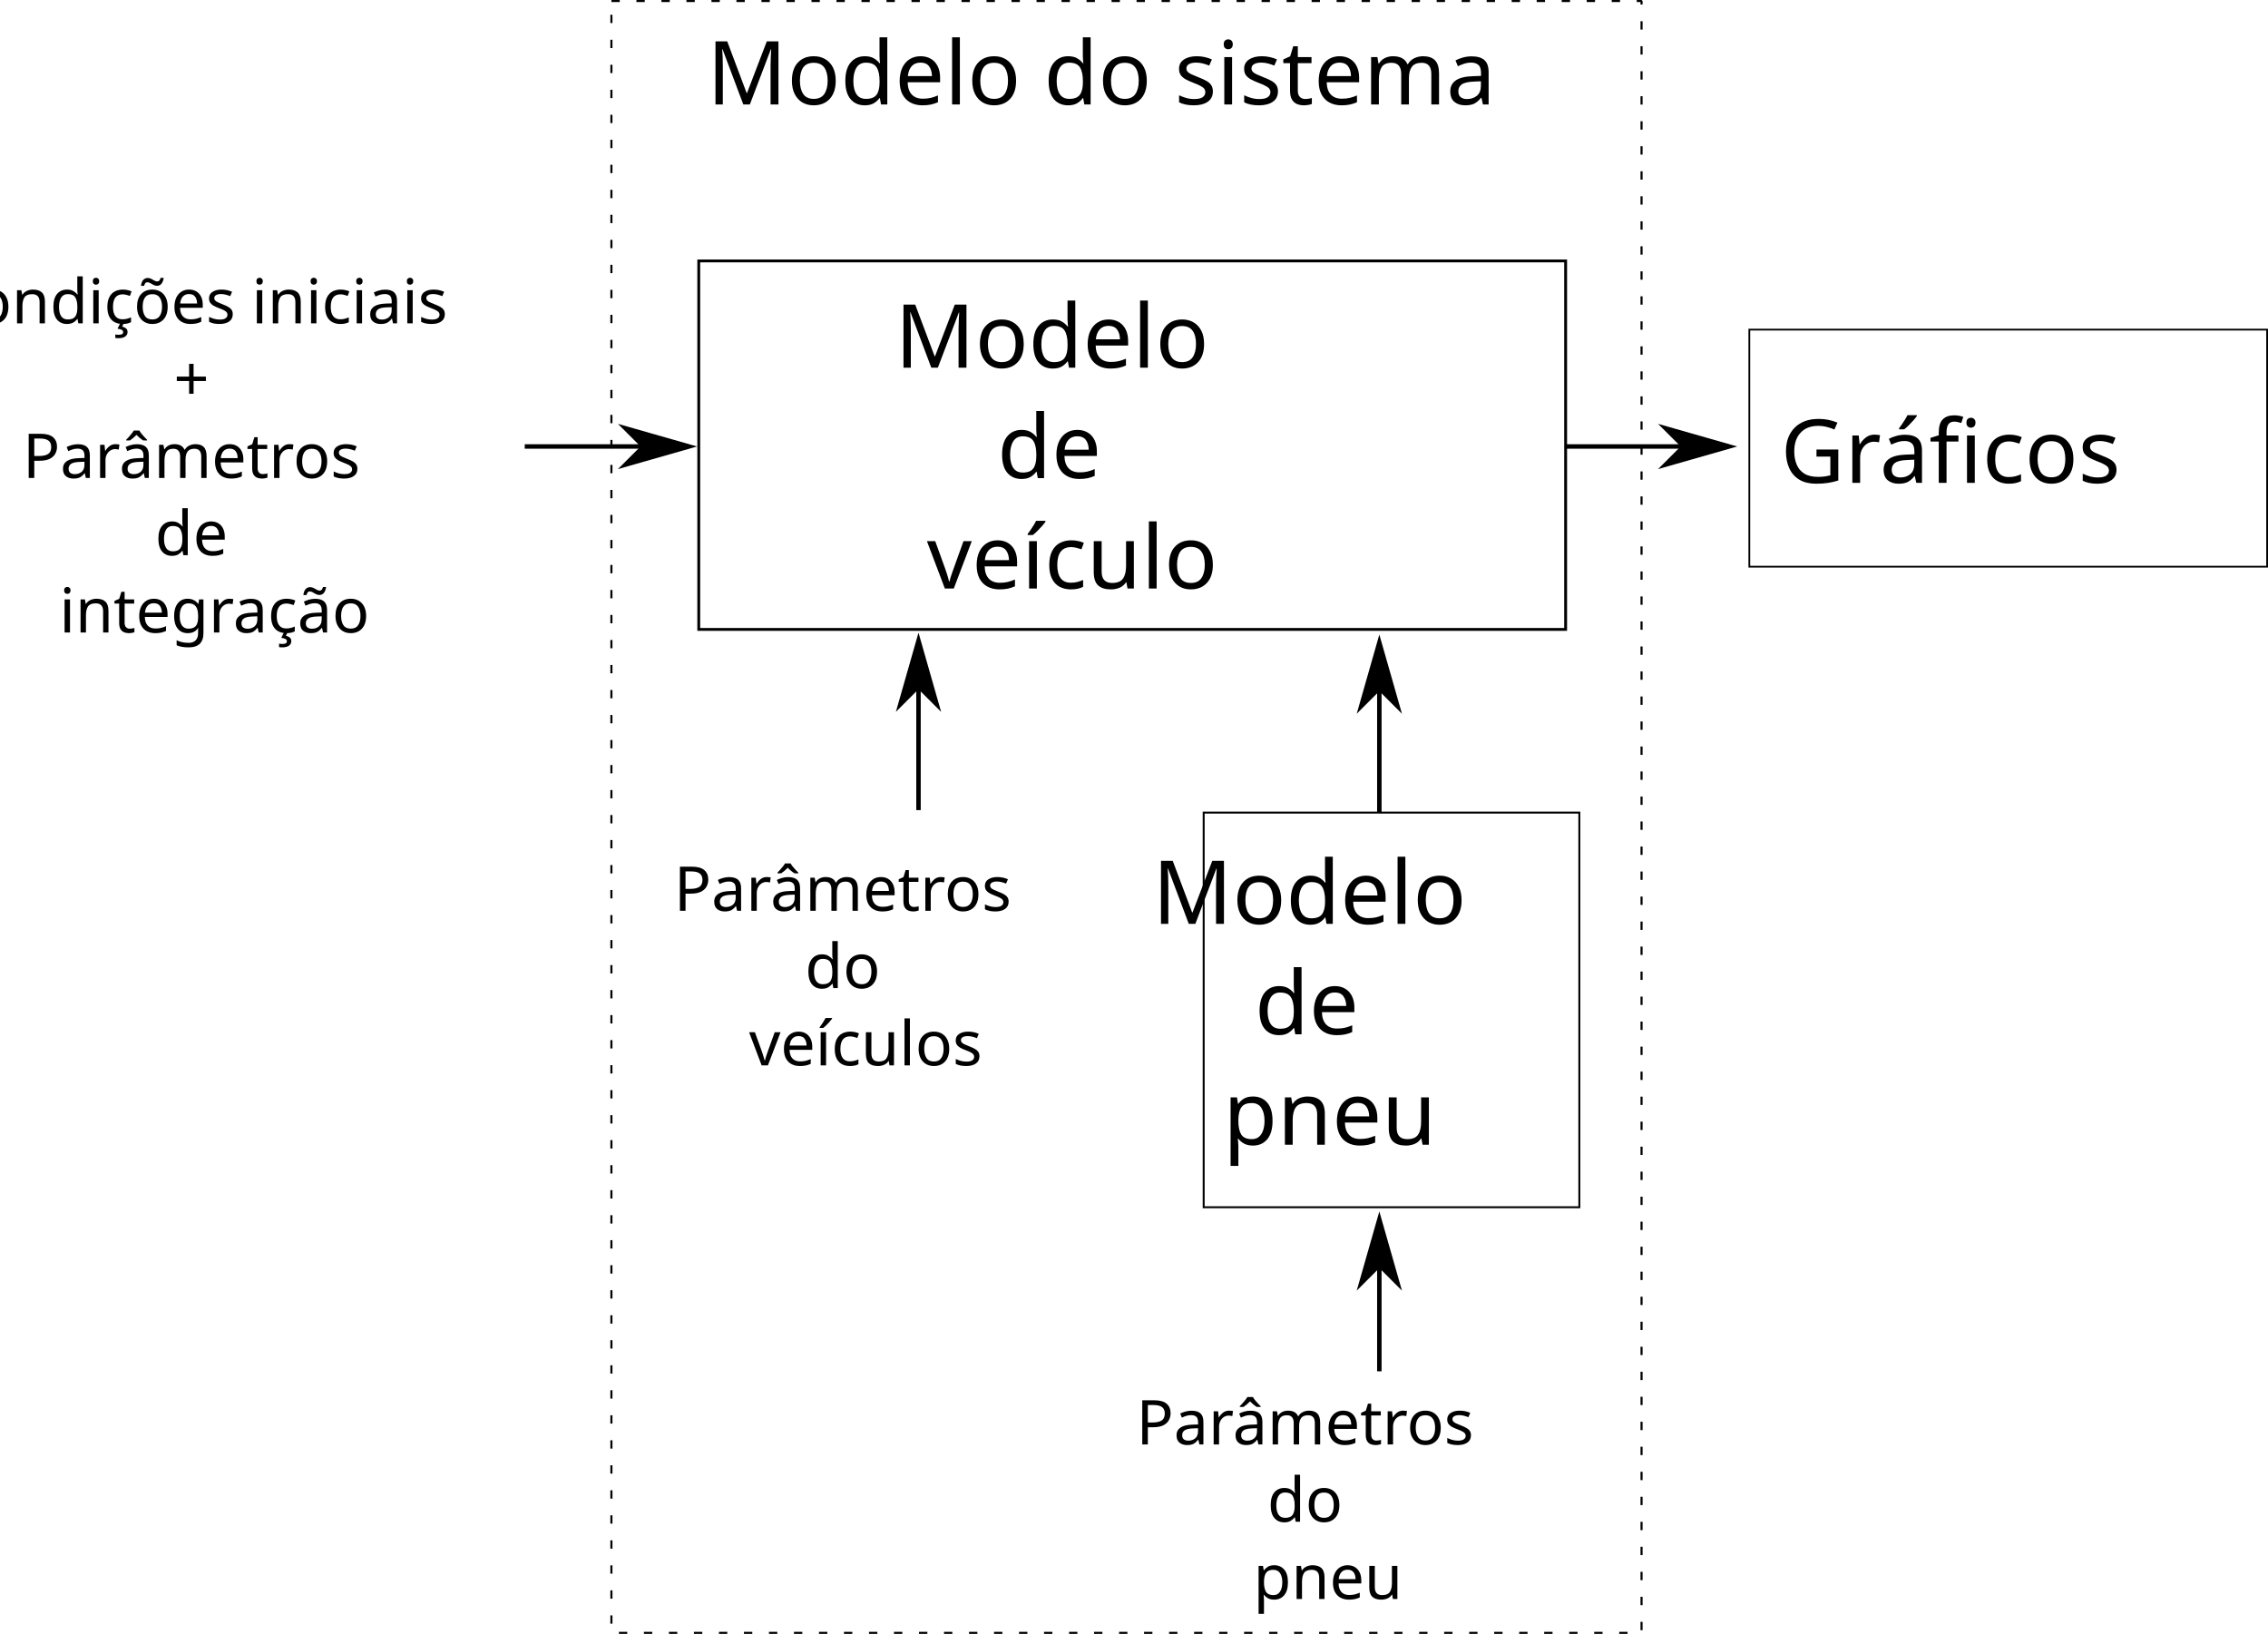
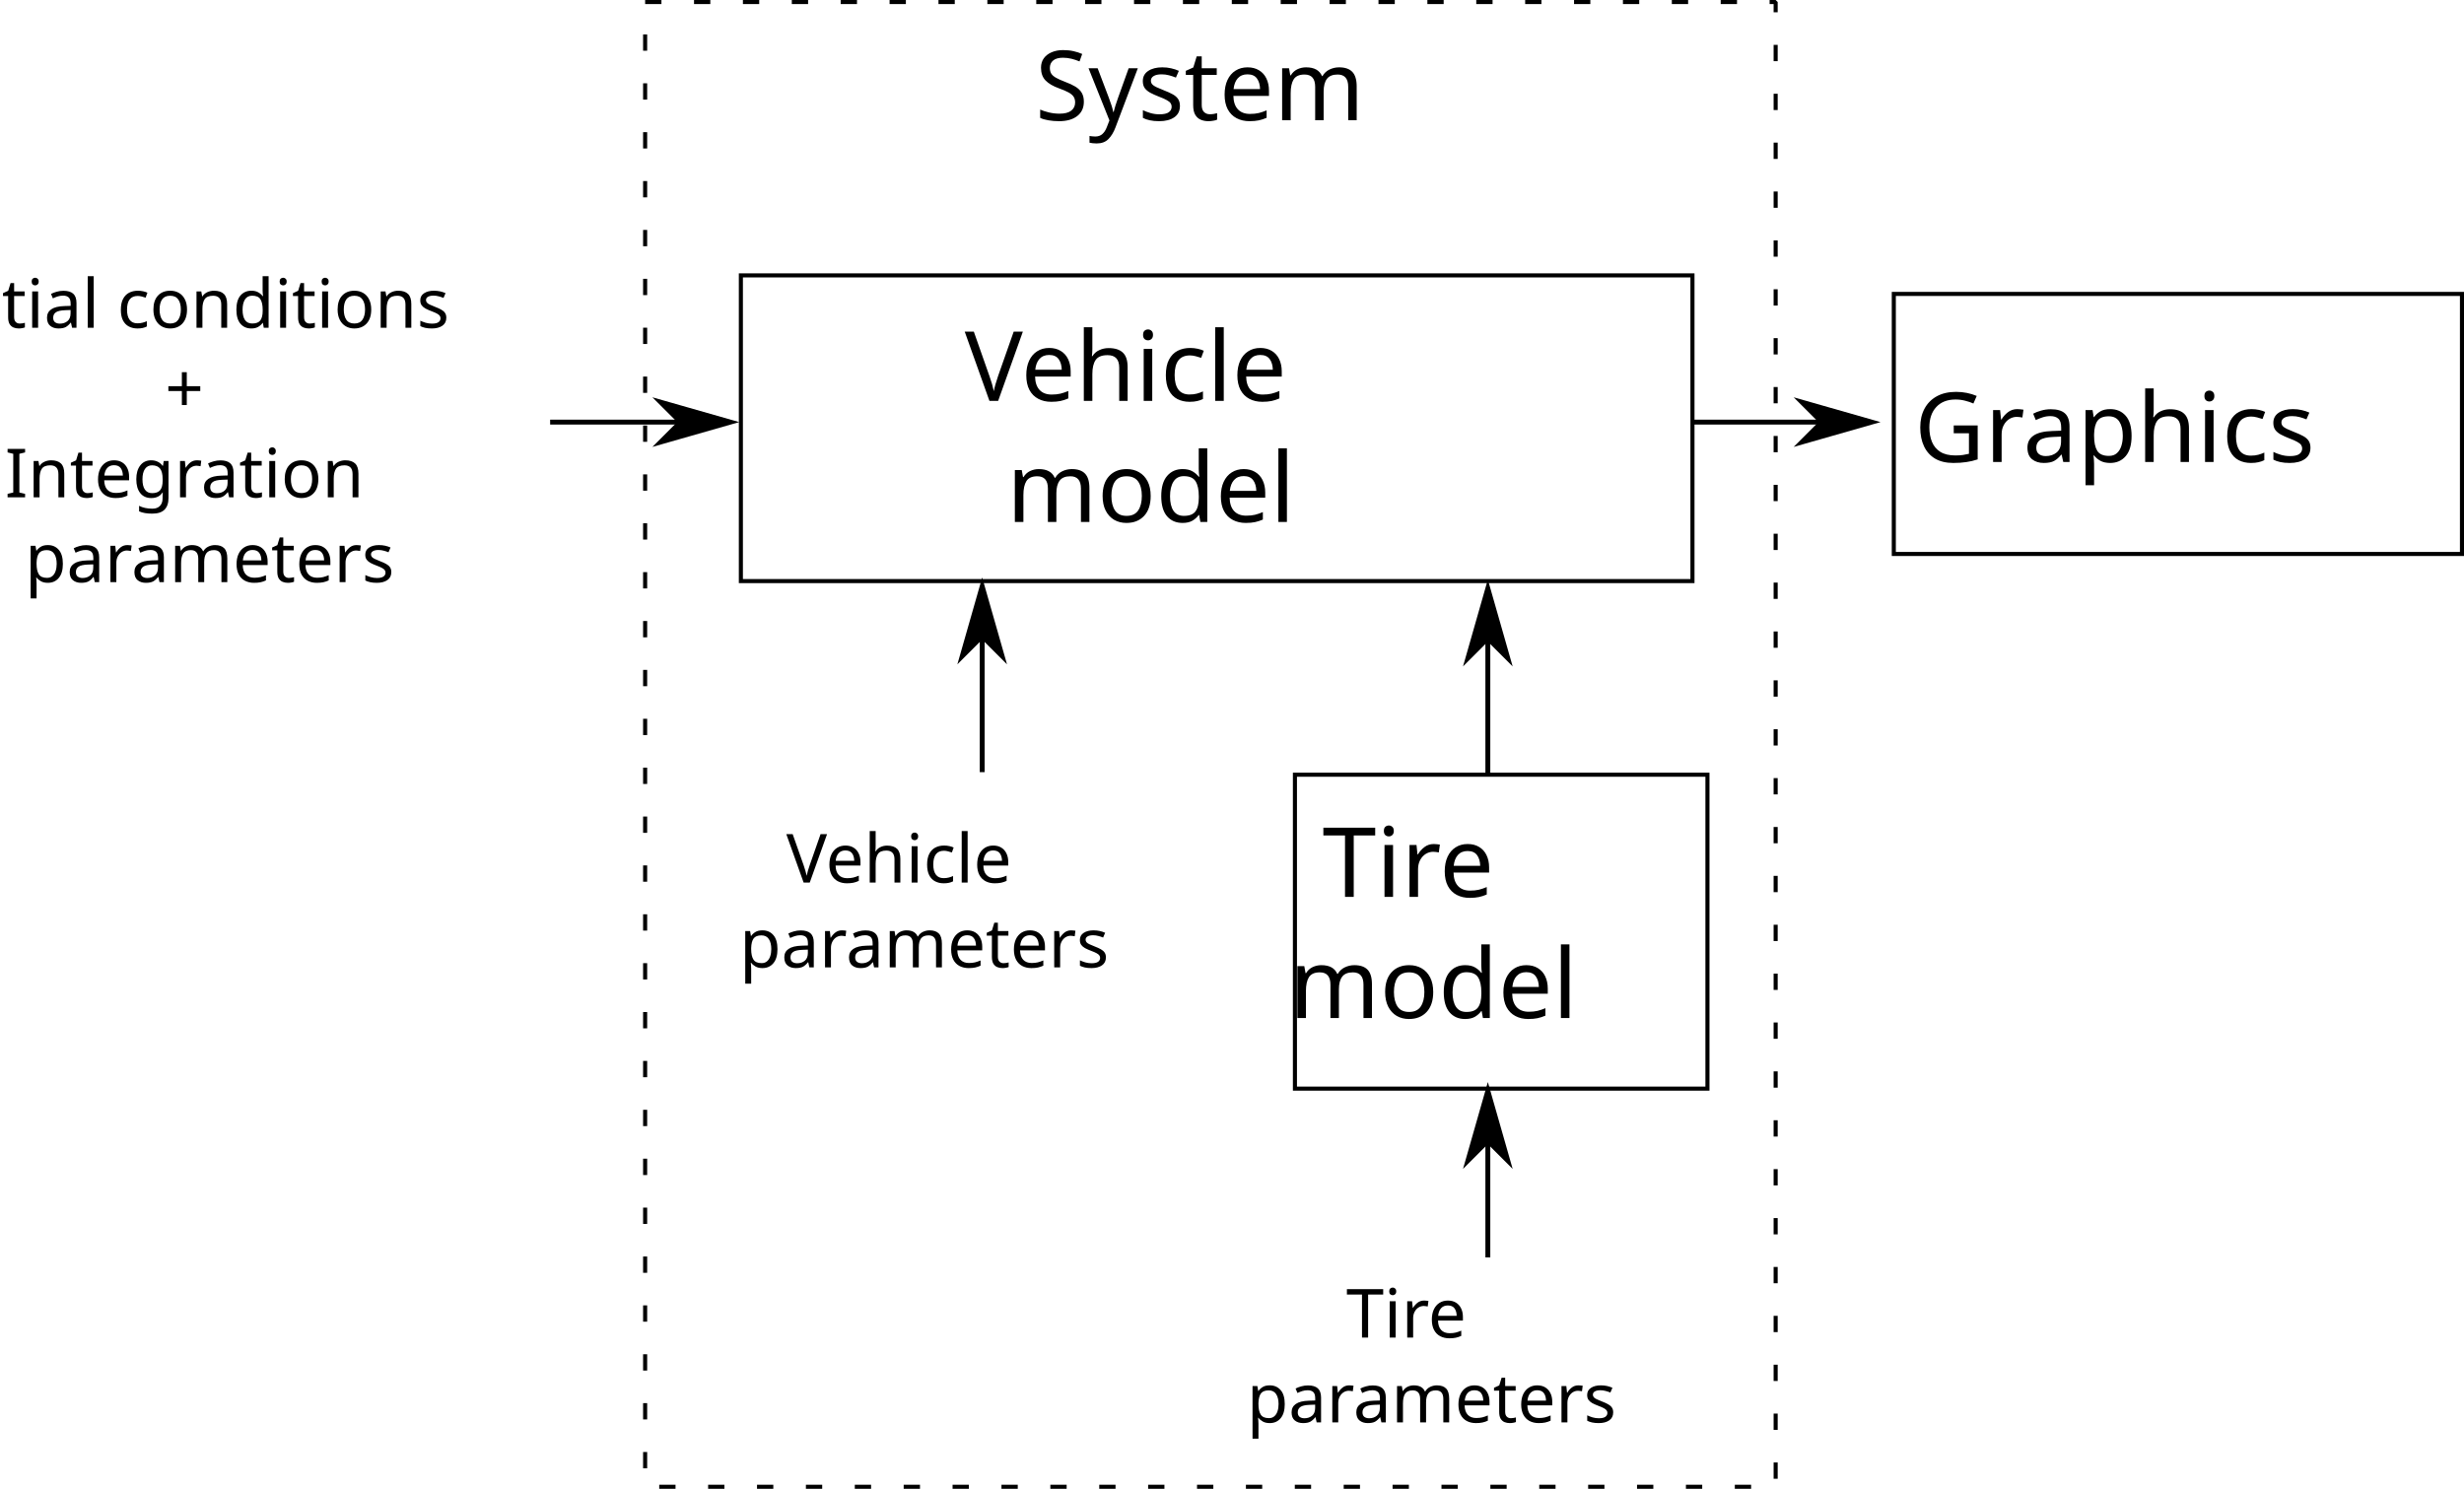
- <svg xmlns="http://www.w3.org/2000/svg" xmlns:xlink="http://www.w3.org/1999/xlink" width="610.816" height="440.001" id="svg2" version="1.1">
+ <svg xmlns="http://www.w3.org/2000/svg" xmlns:xlink="http://www.w3.org/1999/xlink" width="604.786" height="365.49" id="svg2" version="1.1">
  <defs id="defs4">
    <marker orient="auto" refY="0" refX="0" id="Arrow1Lend" style="overflow:visible">
      <path id="path3990" d="M 0,0 5,-5 -12.5,0 5,5 0,0 z" style="fill-rule:evenodd;stroke:#000000;stroke-width:1pt" transform="matrix(-0.8,0,0,-0.8,-10,0)" />
    </marker>
    <marker orient="auto" refY="0" refX="0" id="Arrow2Lend" style="overflow:visible">
      <path id="path4008" style="fill-rule:evenodd;stroke-width:0.625;stroke-linejoin:round" d="M 8.719,4.034 -2.207,0.016 8.719,-4.002 c -1.745,2.372 -1.735,5.617 -6e-7,8.035 z" transform="matrix(-1.1,0,0,-1.1,-1.1,0)" />
    </marker>
    <linearGradient id="linearGradient3894">
      <stop style="stop-color:#000000;stop-opacity:1;" offset="0" id="stop3896" />
      <stop style="stop-color:#000000;stop-opacity:0;" offset="1" id="stop3898" />
    </linearGradient>
    <radialGradient xlink:href="#linearGradient3894" id="radialGradient3902" cx="690.953" cy="70.466" fx="690.953" fy="70.466" r="98.439" gradientTransform="matrix(1,0,0,0.4591377,0,38.11254)" gradientUnits="userSpaceOnUse" />
    <marker orient="auto" refY="0" refX="0" id="Arrow1Lend-9" style="overflow:visible">
      <path id="path3990-0" d="M 0,0 5,-5 -12.5,0 5,5 0,0 z" style="fill-rule:evenodd;stroke:#000000;stroke-width:1pt" transform="matrix(-0.8,0,0,-0.8,-10,0)" />
    </marker>
    <marker orient="auto" refY="0" refX="0" id="Arrow1Lend-6" style="overflow:visible">
      <path id="path3990-3" d="M 0,0 5,-5 -12.5,0 5,5 0,0 z" style="fill-rule:evenodd;stroke:#000000;stroke-width:1pt" transform="matrix(-0.8,0,0,-0.8,-10,0)" />
    </marker>
    <marker orient="auto" refY="0" refX="0" id="Arrow1Lend-8" style="overflow:visible">
      <path id="path3990-2" d="M 0,0 5,-5 -12.5,0 5,5 0,0 z" style="fill-rule:evenodd;stroke:#000000;stroke-width:1pt" transform="matrix(-0.8,0,0,-0.8,-10,0)" />
    </marker>
    <marker orient="auto" refY="0" refX="0" id="Arrow1Lend-80" style="overflow:visible">
      <path id="path3990-1" d="M 0,0 5,-5 -12.5,0 5,5 0,0 z" style="fill-rule:evenodd;stroke:#000000;stroke-width:1pt" transform="matrix(-0.8,0,0,-0.8,-10,0)" />
    </marker>
    <marker orient="auto" refY="0" refX="0" id="Arrow1Lend-1" style="overflow:visible">
      <path id="path3990-5" d="M 0,0 5,-5 -12.5,0 5,5 0,0 z" style="fill-rule:evenodd;stroke:#000000;stroke-width:1pt" transform="matrix(-0.8,0,0,-0.8,-10,0)" />
    </marker>
    <marker orient="auto" refY="0" refX="0" id="Arrow1Lend-18" style="overflow:visible">
      <path id="path3990-9" d="M 0,0 5,-5 -12.5,0 5,5 0,0 z" style="fill-rule:evenodd;stroke:#000000;stroke-width:1pt" transform="matrix(-0.8,0,0,-0.8,-10,0)" />
    </marker>
    <marker orient="auto" refY="0" refX="0" id="Arrow1Lend-4" style="overflow:visible">
      <path id="path3990-03" d="M 0,0 5,-5 -12.5,0 5,5 0,0 z" style="fill-rule:evenodd;stroke:#000000;stroke-width:1pt" transform="matrix(-0.8,0,0,-0.8,-10,0)" />
    </marker>
    <marker orient="auto" refY="0" refX="0" id="Arrow1Lend-0" style="overflow:visible">
      <path id="path3990-7" d="M 0,0 5,-5 -12.5,0 5,5 0,0 z" style="fill-rule:evenodd;stroke:#000000;stroke-width:1pt" transform="matrix(-0.8,0,0,-0.8,-10,0)" />
    </marker>
    <marker orient="auto" refY="0" refX="0" id="Arrow1Lend-08" style="overflow:visible">
      <path id="path3990-70" d="M 0,0 5,-5 -12.5,0 5,5 0,0 z" style="fill-rule:evenodd;stroke:#000000;stroke-width:1pt" transform="matrix(-0.8,0,0,-0.8,-10,0)" />
    </marker>
    <marker orient="auto" refY="0" refX="0" id="Arrow1Lend-49" style="overflow:visible">
      <path id="path3990-6" d="M 0,0 5,-5 -12.5,0 5,5 0,0 z" style="fill-rule:evenodd;stroke:#000000;stroke-width:1pt" transform="matrix(-0.8,0,0,-0.8,-10,0)" />
    </marker>
    <marker orient="auto" refY="0" refX="0" id="Arrow1Lend-62" style="overflow:visible">
      <path id="path3990-72" d="M 0,0 5,-5 -12.5,0 5,5 0,0 z" style="fill-rule:evenodd;stroke:#000000;stroke-width:1pt" transform="matrix(-0.8,0,0,-0.8,-10,0)" />
    </marker>
    <marker orient="auto" refY="0" refX="0" id="Arrow1Lend-00" style="overflow:visible">
      <path id="path3990-32" d="M 0,0 5,-5 -12.5,0 5,5 0,0 z" style="fill-rule:evenodd;stroke:#000000;stroke-width:1pt" transform="matrix(-0.8,0,0,-0.8,-10,0)" />
    </marker>
    <marker orient="auto" refY="0" refX="0" id="Arrow1Lend-92" style="overflow:visible">
      <path id="path3990-17" d="M 0,0 5,-5 -12.5,0 5,5 0,0 z" style="fill-rule:evenodd;stroke:#000000;stroke-width:1pt" transform="matrix(-0.8,0,0,-0.8,-10,0)" />
    </marker>
  </defs>
-   <g id="layer1" style="display:inline" transform="translate(-1082.723,-607.7793)">
-     <rect style="fill:none;stroke:#000000;stroke-width:0.521;stroke-opacity:1" id="rect2985-1" width="101.175" height="106.273" x="1406.894" y="826.613" />
-     <rect style="fill:none;stroke:#000000;stroke-width:0.764;stroke-opacity:1" id="rect2985-1-7" width="233.467" height="99.232" x="1270.912" y="678.046" />
-     <rect style="fill:none;stroke:#000000;stroke-width:0.561;stroke-miterlimit:0;stroke-opacity:1;stroke-dasharray:2.245, 4.49;stroke-dashoffset:0" id="rect2985-1-7-9" width="277.435" height="439.44" x="1247.388" y="608.06" />
-     <rect style="fill:none;stroke:#000000;stroke-width:0.474;stroke-opacity:1;display:inline" id="rect2985-1-9-9-0" width="139.453" height="63.84" x="1553.849" y="696.546" />
+   <g id="layer1" style="display:inline" transform="translate(-1089.016,-610.392)">
+     <rect style="fill:none;stroke:#000000;stroke-width:1;stroke-miterlimit:4;stroke-opacity:1;stroke-dasharray:none" id="rect2985-1" width="101.252" height="77.064" x="1406.855" y="800.574" />
+     <rect style="fill:none;stroke:#000000;stroke-width:1;stroke-miterlimit:4;stroke-opacity:1;stroke-dasharray:none" id="rect2985-1-7" width="233.567" height="75.046" x="1270.862" y="677.996" />
+     <rect style="fill:none;stroke:#000000;stroke-width:1;stroke-miterlimit:0;stroke-opacity:1;stroke-dasharray:4, 8;stroke-dashoffset:0" id="rect2985-1-7-9" width="277.485" height="364.49" x="1247.363" y="610.892" />
+     <rect style="fill:none;stroke:#000000;stroke-width:1;stroke-miterlimit:4;stroke-opacity:1;stroke-dasharray:none;display:inline" id="rect2985-1-9-9-0" width="139.453" height="63.84" x="1553.849" y="682.546" />
  </g>
-   <g id="layer2" style="display:inline" transform="translate(-1082.723,-607.7793)">
-     <text xml:space="preserve" style="font-size:23.788px;font-style:normal;font-weight:normal;text-align:center;line-height:125%;letter-spacing:0px;word-spacing:0px;text-anchor:middle;fill:#000000;fill-opacity:1;stroke:none;font-family:Sans" x="1623.494" y="737.81" id="text3059-3">
-       <tspan x="1623.494" y="737.81" id="tspan3065-2" style="text-align:center;text-anchor:middle">Gráficos</tspan>
+   <g id="layer2" style="display:inline" transform="translate(-1089.016,-610.392)">
+     <text xml:space="preserve" style="font-size:23.788px;font-style:normal;font-weight:normal;text-align:center;line-height:125%;letter-spacing:0px;word-spacing:0px;text-anchor:middle;fill:#000000;fill-opacity:1;stroke:none;font-family:Sans" x="1623.494" y="723.81" id="text3059-3">
+       <tspan x="1623.494" y="723.81" id="tspan3065-2" style="text-align:center;text-anchor:middle">Graphics</tspan>
    </text>
-     <text xml:space="preserve" style="font-size:23.788px;font-style:normal;font-weight:normal;text-align:center;line-height:125%;letter-spacing:0px;word-spacing:0px;text-anchor:middle;fill:#000000;fill-opacity:1;stroke:none;font-family:Sans" x="1386.966" y="706.795" id="text3059-3-4">
-       <tspan x="1390.752" y="706.795" id="tspan3065-2-6" style="text-align:center;text-anchor:middle">Modelo </tspan>
-       <tspan x="1386.966" y="736.53" style="text-align:center;text-anchor:middle" id="tspan3948">de</tspan>
-       <tspan x="1386.966" y="766.266" style="text-align:center;text-anchor:middle" id="tspan3950">veículo</tspan>
+     <text xml:space="preserve" style="font-size:23.788px;font-style:normal;font-weight:normal;text-align:center;line-height:125%;letter-spacing:0px;word-spacing:0px;text-anchor:middle;fill:#000000;fill-opacity:1;stroke:none;font-family:Sans" x="1386.966" y="708.795" id="text3059-3-4">
+       <tspan x="1386.966" y="708.795" style="text-align:center;text-anchor:middle" id="tspan3950">Vehicle</tspan>
+       <tspan x="1386.966" y="738.53" style="text-align:center;text-anchor:middle" id="tspan3058">model</tspan>
    </text>
-     <text xml:space="preserve" style="font-size:23.788px;font-style:normal;font-weight:normal;text-align:center;line-height:125%;letter-spacing:0px;word-spacing:0px;text-anchor:middle;fill:#000000;fill-opacity:1;stroke:none;font-family:Sans" x="1456.314" y="856.576" id="text3059-3-4-1">
-       <tspan x="1460.101" y="856.576" id="tspan3065-2-6-7" style="text-align:center;text-anchor:middle">Modelo </tspan>
-       <tspan x="1456.314" y="886.312" style="text-align:center;text-anchor:middle" id="tspan3948-0">de</tspan>
-       <tspan x="1456.314" y="916.048" style="text-align:center;text-anchor:middle" id="tspan3950-1">pneu</tspan>
+     <text xml:space="preserve" style="font-size:23.788px;font-style:normal;font-weight:normal;text-align:center;line-height:125%;letter-spacing:0px;word-spacing:0px;text-anchor:middle;fill:#000000;fill-opacity:1;stroke:none;font-family:Sans" x="1456.314" y="830.576" id="text3059-3-4-1">
+       <tspan x="1456.314" y="830.576" style="text-align:center;text-anchor:middle" id="tspan3950-1">Tire</tspan>
+       <tspan x="1456.314" y="860.312" style="text-align:center;text-anchor:middle" id="tspan3072">model</tspan>
    </text>
-     <text xml:space="preserve" style="font-size:23.788px;font-style:normal;font-weight:normal;text-align:center;line-height:125%;letter-spacing:0px;word-spacing:0px;text-anchor:middle;fill:#000000;fill-opacity:1;stroke:none;display:inline;font-family:Sans" x="1455.832" y="996.76" id="text3059-3-4-0">
-       <tspan x="1455.832" y="996.76" style="font-size:16.652px;text-align:center;text-anchor:middle" id="tspan3950-8">Parâmetros</tspan>
-       <tspan x="1455.832" y="1017.574" style="font-size:16.652px;text-align:center;text-anchor:middle" id="tspan5712">do</tspan>
-       <tspan x="1455.832" y="1038.389" style="font-size:16.652px;text-align:center;text-anchor:middle" id="tspan5714">pneu</tspan>
+     <text xml:space="preserve" style="font-size:23.788px;font-style:normal;font-weight:normal;text-align:center;line-height:125%;letter-spacing:0px;word-spacing:0px;text-anchor:middle;fill:#000000;fill-opacity:1;stroke:none;display:inline;font-family:Sans" x="1455.832" y="938.76" id="text3059-3-4-0">
+       <tspan x="1455.832" y="938.76" style="font-size:16.652px;text-align:center;text-anchor:middle" id="tspan5714">Tire</tspan>
+       <tspan x="1455.832" y="959.574" style="font-size:16.652px;text-align:center;text-anchor:middle" id="tspan3079">parameters</tspan>
    </text>
-     <text xml:space="preserve" style="font-size:23.788px;font-style:normal;font-weight:normal;text-align:center;line-height:125%;letter-spacing:0px;word-spacing:0px;text-anchor:middle;fill:#000000;fill-opacity:1;stroke:none;display:inline;font-family:Sans" x="1331.321" y="853.06" id="text3059-3-4-0-5">
-       <tspan x="1331.321" y="853.06" style="font-size:16.652px;text-align:center;text-anchor:middle" id="tspan3950-8-5">Parâmetros</tspan>
-       <tspan x="1331.321" y="873.875" style="font-size:16.652px;text-align:center;text-anchor:middle" id="tspan5708">do</tspan>
-       <tspan x="1331.321" y="894.69" style="font-size:16.652px;text-align:center;text-anchor:middle" id="tspan5710">veículos</tspan>
+     <text xml:space="preserve" style="font-size:23.788px;font-style:normal;font-weight:normal;text-align:center;line-height:125%;letter-spacing:0px;word-spacing:0px;text-anchor:middle;fill:#000000;fill-opacity:1;stroke:none;display:inline;font-family:Sans" x="1331.321" y="827.06" id="text3059-3-4-0-5">
+       <tspan x="1331.321" y="827.06" style="font-size:16.652px;text-align:center;text-anchor:middle" id="tspan5710">Vehicle</tspan>
+       <tspan x="1331.321" y="847.875" style="font-size:16.652px;text-align:center;text-anchor:middle" id="tspan3065">parameters</tspan>
    </text>
-     <text xml:space="preserve" style="font-size:23.788px;font-style:normal;font-weight:normal;text-align:center;line-height:125%;letter-spacing:0px;word-spacing:0px;text-anchor:middle;fill:#000000;fill-opacity:1;stroke:none;font-family:Sans" x="1155.924" y="694.855" id="text5696">
-       <tspan id="tspan5698" x="1155.924" y="694.855" style="font-size:16.652px">Condições iniciais</tspan>
-       <tspan x="1155.924" y="715.67" id="tspan5700" style="font-size:16.652px">+</tspan>
-       <tspan x="1155.924" y="736.485" id="tspan5702" style="font-size:16.652px">Parâmetros</tspan>
-       <tspan x="1155.924" y="757.299" id="tspan5704" style="font-size:16.652px">de</tspan>
-       <tspan x="1155.924" y="778.114" id="tspan5706" style="font-size:16.652px">integração</tspan>
+     <text xml:space="preserve" style="font-size:23.788px;font-style:normal;font-weight:normal;text-align:center;line-height:125%;letter-spacing:0px;word-spacing:0px;text-anchor:middle;fill:#000000;fill-opacity:1;stroke:none;font-family:Sans" x="1155.924" y="690.855" id="text5696">
+       <tspan id="tspan5698" x="1155.924" y="690.855" style="font-size:16.652px">Initial conditions</tspan>
+       <tspan x="1155.924" y="711.67" id="tspan5700" style="font-size:16.652px">+</tspan>
+       <tspan x="1155.924" y="732.485" id="tspan5706" style="font-size:16.652px">Integration</tspan>
+       <tspan x="1155.924" y="753.299" style="font-size:16.652px" id="tspan3086">parameters</tspan>
    </text>
-     <text xml:space="preserve" style="font-size:23.788px;font-style:normal;font-weight:normal;line-height:125%;letter-spacing:0px;word-spacing:0px;fill:#000000;fill-opacity:1;stroke:none;font-family:Sans" x="1273.11" y="635.906" id="text5716">
-       <tspan id="tspan5718" x="1273.11" y="635.906">Modelo do sistema</tspan>
+     <text xml:space="preserve" style="font-size:23.788px;font-style:normal;font-weight:normal;line-height:125%;letter-spacing:0px;word-spacing:0px;fill:#000000;fill-opacity:1;stroke:none;font-family:Sans" x="1343.11" y="639.906" id="text5716">
+       <tspan id="tspan5718" x="1343.11" y="639.906">System</tspan>
    </text>
  </g>
-   <g id="layer3" transform="translate(-1082.723,-607.7793)">
-     <path style="fill:none;stroke:#000000;stroke-width:1.2;stroke-linecap:butt;stroke-linejoin:miter;stroke-miterlimit:4;stroke-opacity:1;stroke-dasharray:none;marker-end:url(#Arrow1Lend)" d="m 1454.205,826.454 0,-45.46" id="path5350-2-7" />
-     <path style="fill:none;stroke:#000000;stroke-width:1.2;stroke-linecap:butt;stroke-linejoin:miter;stroke-miterlimit:4;stroke-opacity:1;stroke-dasharray:none;marker-end:url(#Arrow1Lend)" d="m 1224.048,728.014 44.091,0" id="path5350-2-76" />
-     <path style="fill:none;stroke:#000000;stroke-width:1.2;stroke-linecap:butt;stroke-linejoin:miter;stroke-miterlimit:4;stroke-opacity:1;stroke-dasharray:none;marker-end:url(#Arrow1Lend)" d="m 1454.205,977.069 0,-40.717" id="path5350-2-7-0" />
-     <path style="fill:none;stroke:#000000;stroke-width:1.2;stroke-linecap:butt;stroke-linejoin:miter;stroke-miterlimit:4;stroke-opacity:1;stroke-dasharray:none;marker-end:url(#Arrow1Lend)" d="m 1330.093,825.942 0,-45.46" id="path5350-2-7-07" />
-     <path style="fill:none;stroke:#000000;stroke-width:1.2;stroke-linecap:butt;stroke-linejoin:miter;stroke-miterlimit:4;stroke-opacity:1;stroke-dasharray:none;marker-end:url(#Arrow1Lend)" d="m 1504.175,728.014 44.091,0" id="path5350-2-76-4" />
+   <g id="layer3" transform="translate(-1089.016,-610.392)">
+     <path style="fill:none;stroke:#000000;stroke-width:1.2;stroke-linecap:butt;stroke-linejoin:miter;stroke-miterlimit:4;stroke-opacity:1;stroke-dasharray:none;marker-end:url(#Arrow1Lend)" d="m 1454.205,800.454 0,-45.46" id="path5350-2-7" />
+     <path style="fill:none;stroke:#000000;stroke-width:1.2;stroke-linecap:butt;stroke-linejoin:miter;stroke-miterlimit:4;stroke-opacity:1;stroke-dasharray:none;marker-end:url(#Arrow1Lend)" d="m 1224.048,714.014 44.091,0" id="path5350-2-76" />
+     <path style="fill:none;stroke:#000000;stroke-width:1.2;stroke-linecap:butt;stroke-linejoin:miter;stroke-miterlimit:4;stroke-opacity:1;stroke-dasharray:none;marker-end:url(#Arrow1Lend)" d="m 1454.205,919.069 0,-40.717" id="path5350-2-7-0" />
+     <path style="fill:none;stroke:#000000;stroke-width:1.2;stroke-linecap:butt;stroke-linejoin:miter;stroke-miterlimit:4;stroke-opacity:1;stroke-dasharray:none;marker-end:url(#Arrow1Lend)" d="m 1330.093,799.942 0,-45.46" id="path5350-2-7-07" />
+     <path style="fill:none;stroke:#000000;stroke-width:1.2;stroke-linecap:butt;stroke-linejoin:miter;stroke-miterlimit:4;stroke-opacity:1;stroke-dasharray:none;marker-end:url(#Arrow1Lend)" d="m 1504.175,714.014 44.091,0" id="path5350-2-76-4" />
  </g>
</svg>
